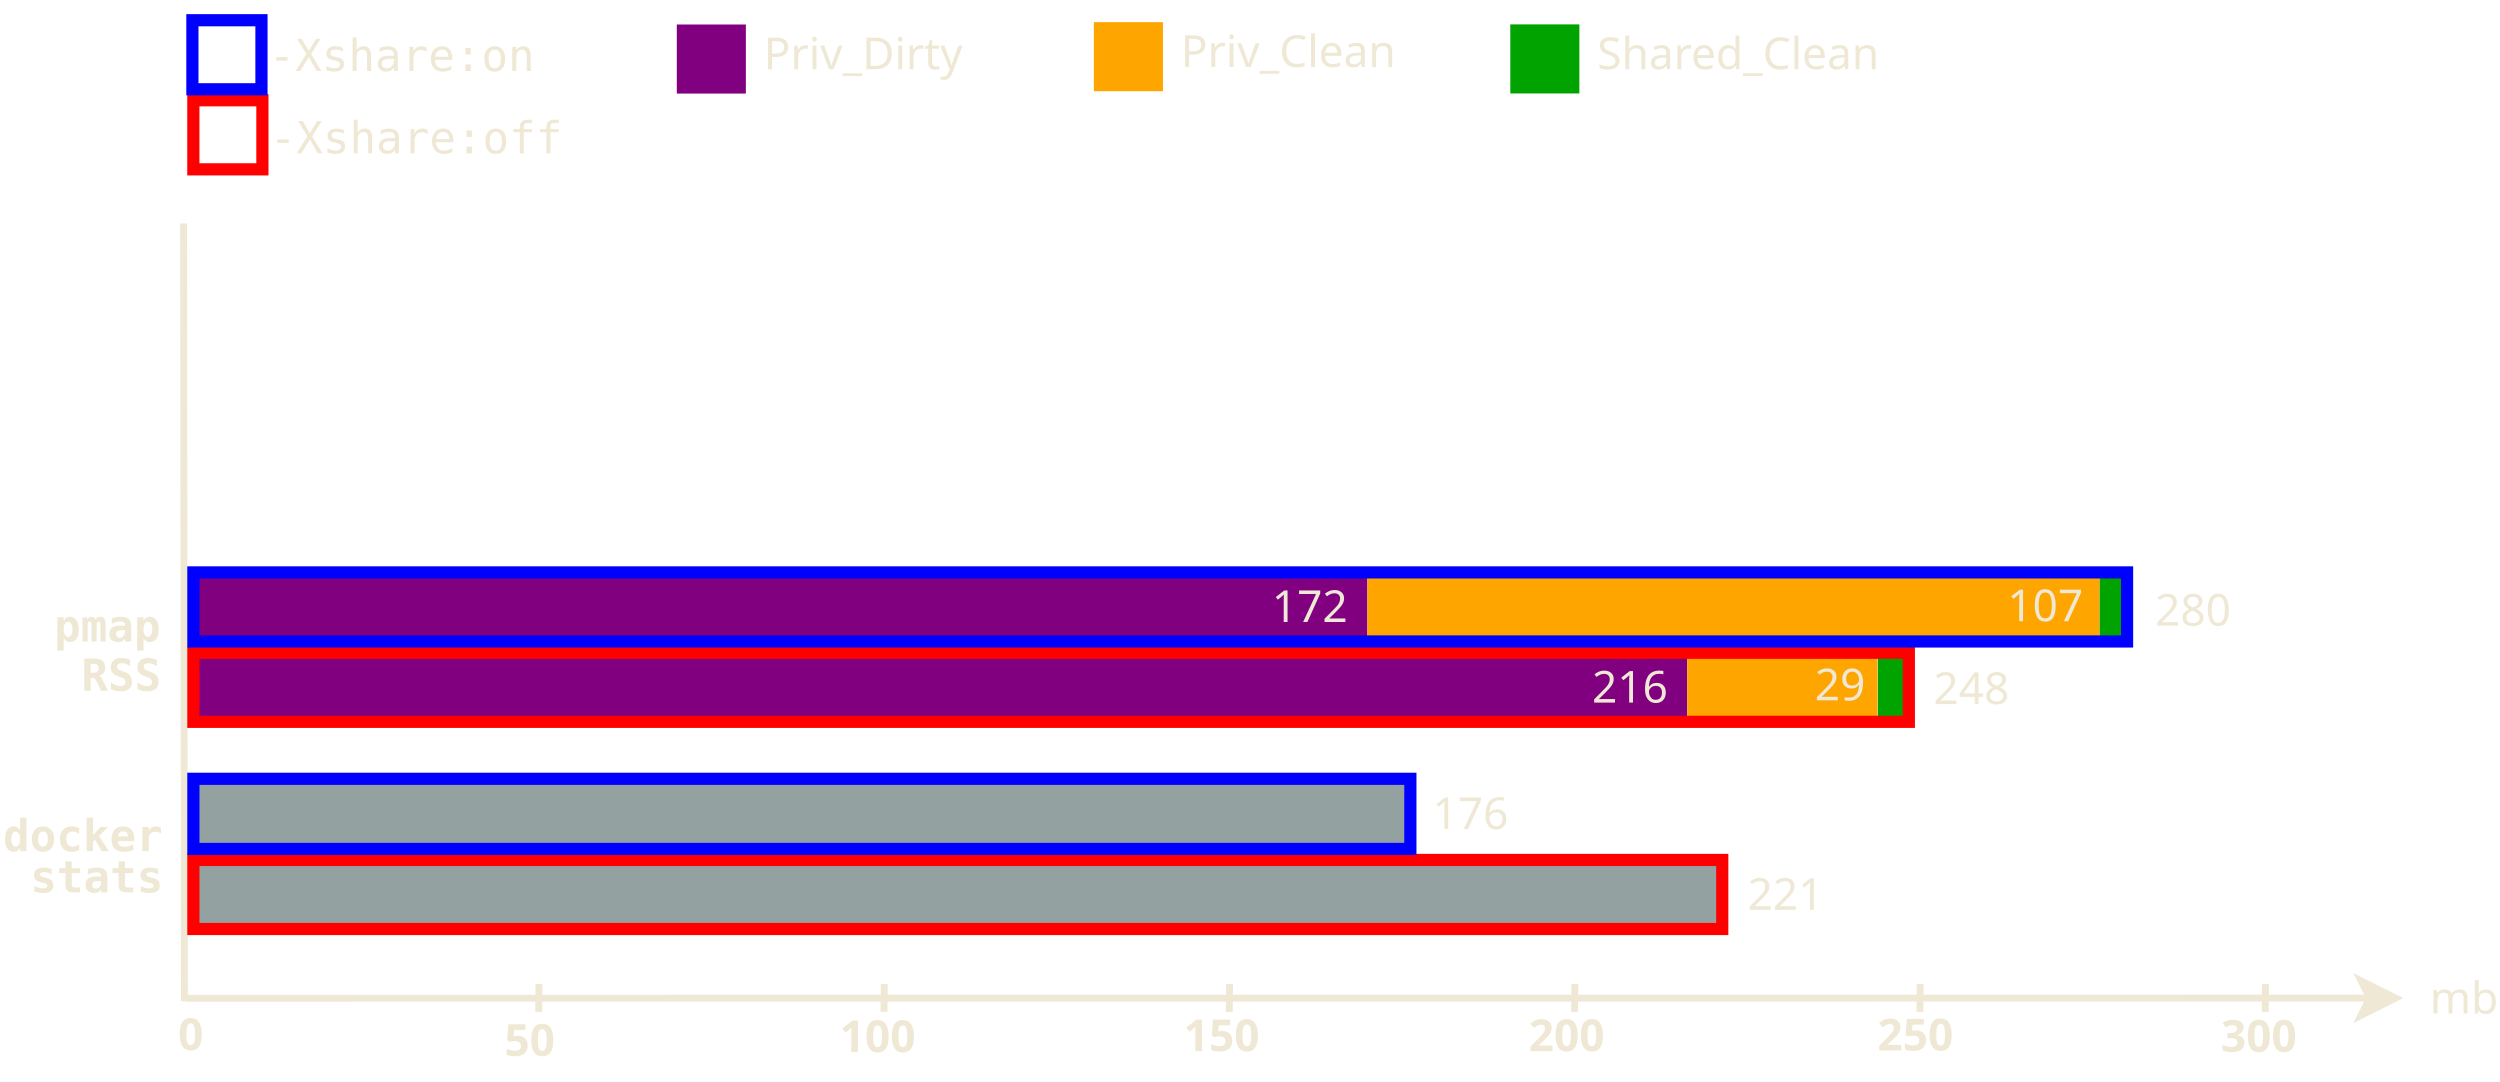
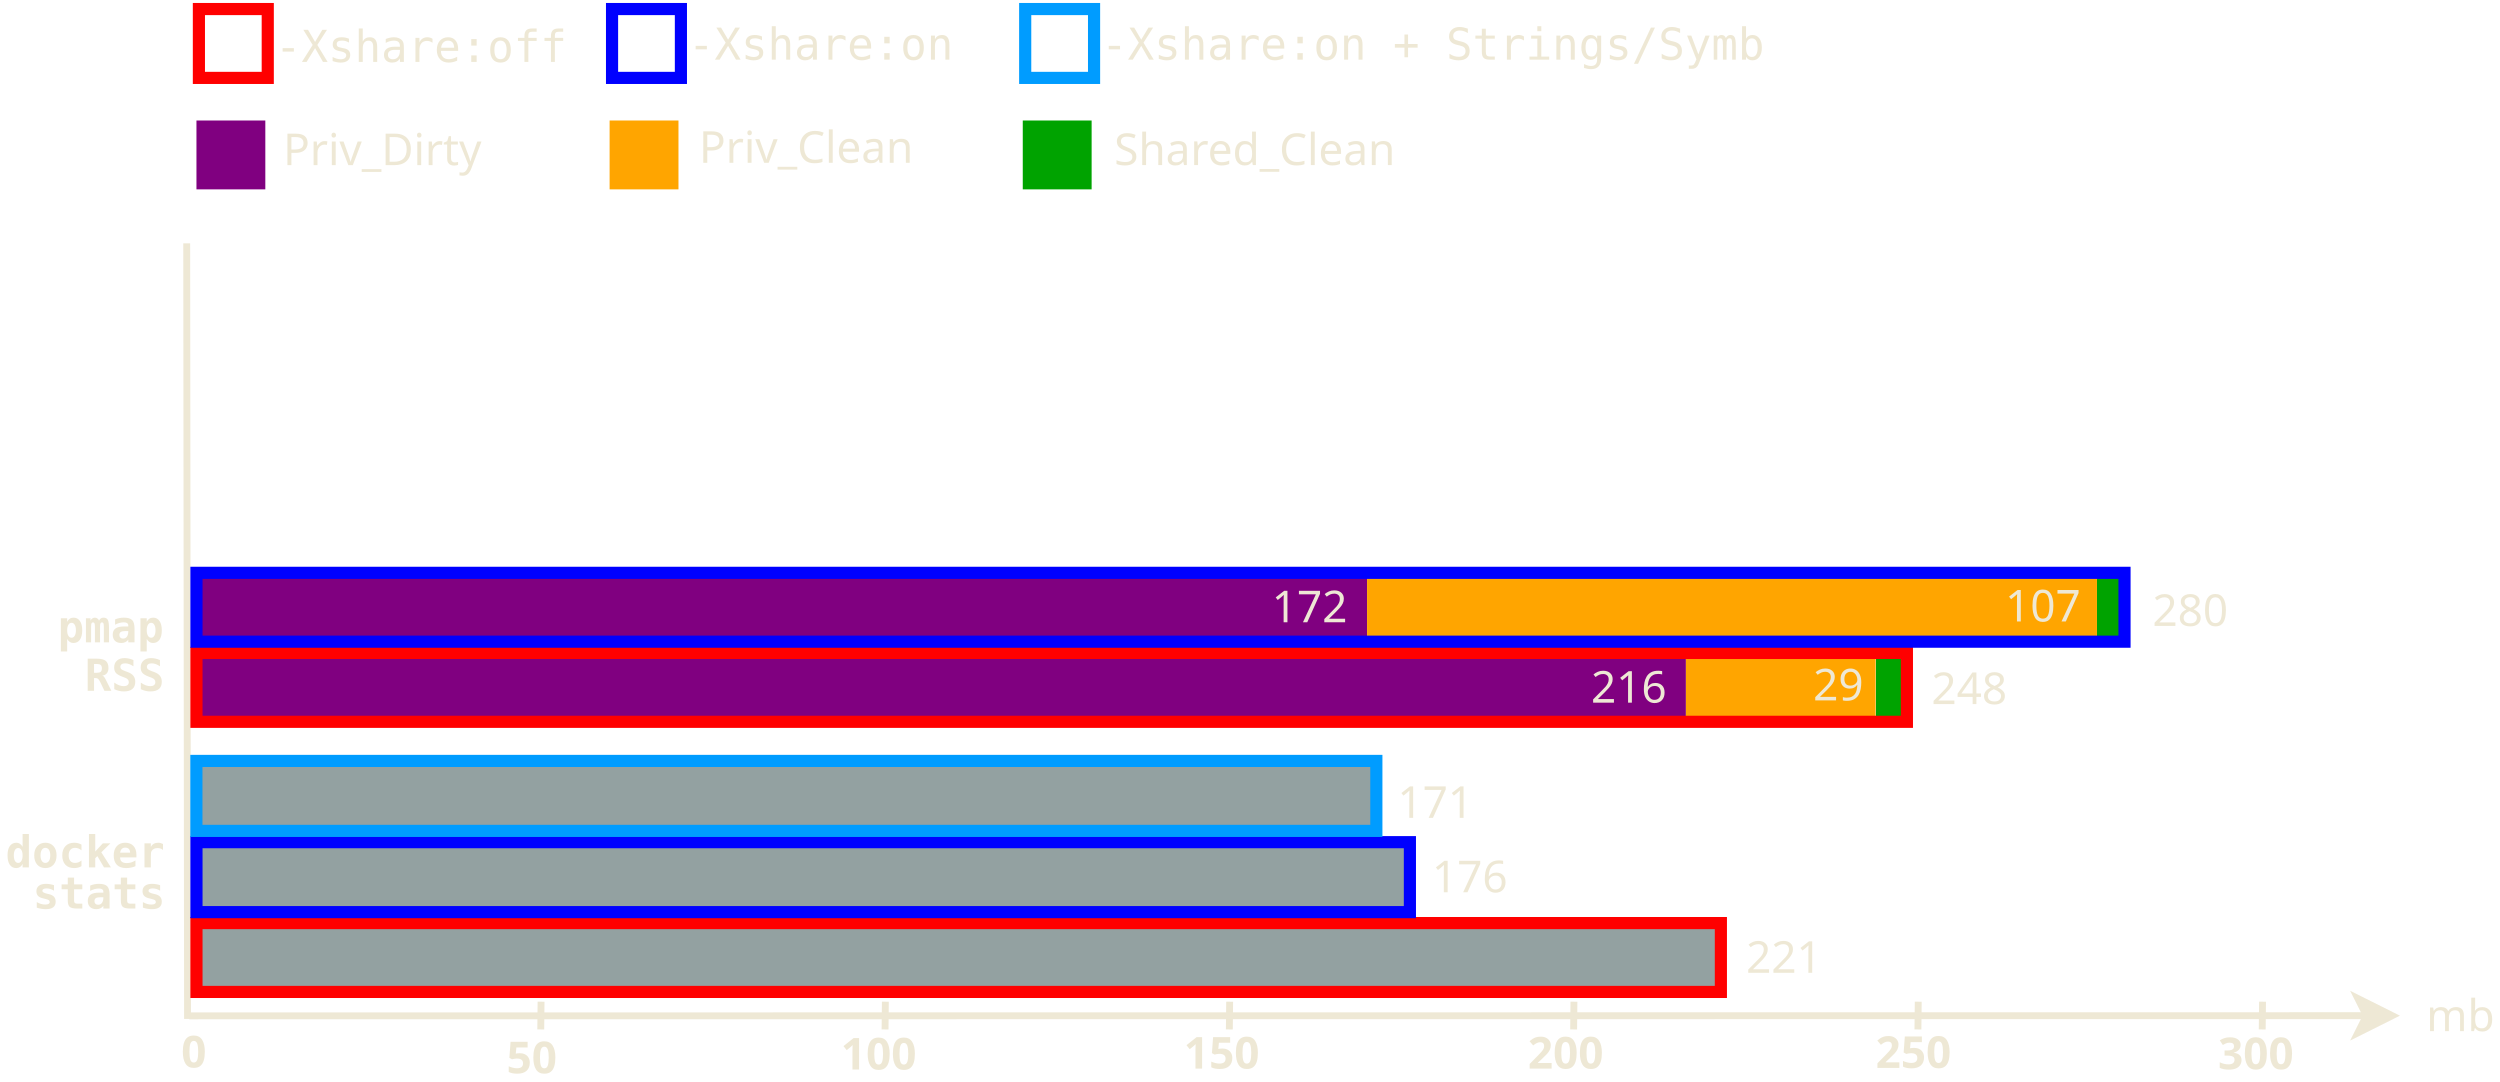
- <svg xmlns="http://www.w3.org/2000/svg" width="37cm" height="16cm" viewBox="-56 195 724 305">
+ <svg xmlns="http://www.w3.org/2000/svg" width="37cm" height="16cm" viewBox="-56 185 724 314">
  <g>
    <line style="fill: none; fill-opacity:0; stroke-width: 2; stroke: #eee8d5" x1="-2.088" y1="480.056" x2="630.264" y2="480.001" />
    <polygon style="fill: #eee8d5" points="637.764,480 627.764,485.001 630.264,480.001 627.763,475.001 " />
    <polygon style="fill: none; fill-opacity:0; stroke-width: 2; stroke: #eee8d5" points="637.764,480 627.764,485.001 630.264,480.001 627.763,475.001 " />
  </g>
  <line style="fill: none; fill-opacity:0; stroke-width: 2; stroke: #eee8d5" x1="-2.594" y1="480.941" x2="-2.834" y2="255.67" />
  <line style="fill: none; fill-opacity:0; stroke-width: 2; stroke: #eee8d5" x1="100" y1="484" x2="100.089" y2="475.94" />
  <line style="fill: none; fill-opacity:0; stroke-width: 2; stroke: #eee8d5" x1="200" y1="484" x2="200.09" y2="475.942" />
  <line style="fill: none; fill-opacity:0; stroke-width: 2; stroke: #eee8d5" x1="400" y1="484" x2="400.09" y2="475.942" />
  <line style="fill: none; fill-opacity:0; stroke-width: 2; stroke: #eee8d5" x1="500" y1="484" x2="500.09" y2="475.942" />
  <line style="fill: none; fill-opacity:0; stroke-width: 2; stroke: #eee8d5" x1="600" y1="484" x2="600.09" y2="475.942" />
-   <g>
-     <rect style="fill: #93a1a1" x="0" y="440" width="442.766" height="20" />
-     <rect style="fill: none; fill-opacity:0; stroke-width: 3.528; stroke: #ff0000" x="0" y="440" width="442.766" height="20" />
-   </g>
-   <g>
-     <rect style="fill: #93a1a1" x="0" y="416.5" width="352.442" height="20.319" />
-     <rect style="fill: none; fill-opacity:0; stroke-width: 3.528; stroke: #0000ff" x="0" y="416.5" width="352.442" height="20.319" />
-   </g>
-   <text font-size="12.8" style="fill: #eee8d5;text-anchor:start;font-family:sans-serif;font-style:normal;font-weight:normal" x="450.102" y="454.439">
-     <tspan x="450.102" y="454.439">221</tspan>
-   </text>
-   <text font-size="12.8" style="fill: #eee8d5;text-anchor:start;font-family:sans-serif;font-style:normal;font-weight:normal" x="358.861" y="431.056">
-     <tspan x="358.861" y="431.056">176</tspan>
-   </text>
  <text font-size="12.8" style="fill: #eee8d5;text-anchor:start;font-family:sans-serif;font-style:normal;font-weight:700" x="90.074" y="496.729">
    <tspan x="90.074" y="496.729">50</tspan>
  </text>
  <text font-size="12.8" style="fill: #eee8d5;text-anchor:start;font-family:sans-serif;font-style:normal;font-weight:700" x="187.175" y="495.638">
    <tspan x="187.175" y="495.638">100</tspan>
  </text>
  <text font-size="12.8" style="fill: #000000;text-anchor:start;font-family:sans-serif;font-style:normal;font-weight:normal" x="300" y="500">
    <tspan x="300" y="500" />
  </text>
  <line style="fill: none; fill-opacity:0; stroke-width: 2; stroke: #eee8d5" x1="300" y1="484" x2="300.09" y2="475.942" />
  <text font-size="12.8" style="fill: #eee8d5;text-anchor:start;font-family:sans-serif;font-style:normal;font-weight:700" x="286.803" y="495.368">
    <tspan x="286.803" y="495.368">150</tspan>
  </text>
  <text font-size="12.8" style="fill: #eee8d5;text-anchor:start;font-family:sans-serif;font-style:normal;font-weight:700" x="386.716" y="495.368">
    <tspan x="386.716" y="495.368">200</tspan>
  </text>
  <text font-size="12.8" style="fill: #eee8d5;text-anchor:start;font-family:sans-serif;font-style:normal;font-weight:700" x="487.72" y="495.18">
    <tspan x="487.72" y="495.18">250</tspan>
  </text>
  <text font-size="12.8" style="fill: #eee8d5;text-anchor:start;font-family:sans-serif;font-style:normal;font-weight:700" x="587.175" y="495.551">
    <tspan x="587.175" y="495.551">300</tspan>
  </text>
  <text font-size="12.8" style="fill: #eee8d5;text-anchor:start;font-family:sans-serif;font-style:normal;font-weight:normal" x="647.651" y="484.488">
    <tspan x="647.651" y="484.488">mb</tspan>
  </text>
-   <text font-size="12.8" style="fill: #eee8d5;text-anchor:end;font-family:monospace;font-style:normal;font-weight:700" x="-8.877" y="437.452">
-     <tspan x="-8.877" y="437.452">docker</tspan>
-   </text>
-   <text font-size="12.8" style="fill: #eee8d5;text-anchor:end;font-family:monospace;font-style:normal;font-weight:700" x="-8.713" y="449.389">
-     <tspan x="-8.713" y="449.389">stats</tspan>
-   </text>
  <text font-size="12.8" style="fill: #eee8d5;text-anchor:start;font-family:sans-serif;font-style:normal;font-weight:700" x="-4.415" y="495.05">
    <tspan x="-4.415" y="495.05">0</tspan>
  </text>
-   <rect style="fill: none; fill-opacity:0; stroke-width: 3.528; stroke: #ff0000" x="-0.008" y="220" width="20" height="20" />
-   <rect style="fill: none; fill-opacity:0; stroke-width: 3.528; stroke: #0000ff" x="-0.281" y="196.818" width="20" height="20" />
-   <text font-size="12.8" style="fill: #000000;text-anchor:start;font-family:monospace;font-style:normal;font-weight:normal" x="28.771" y="231.204">
-     <tspan x="28.771" y="231.204" />
-   </text>
-   <text font-size="12.8" style="fill: #eee8d5;text-anchor:start;font-family:monospace;font-style:normal;font-weight:normal" x="22.093" y="235.362">
-     <tspan x="22.093" y="235.362">-Xshare:off</tspan>
-   </text>
-   <text font-size="12.8" style="fill: #eee8d5;text-anchor:start;font-family:monospace;font-style:normal;font-weight:normal" x="21.777" y="211.526">
-     <tspan x="21.777" y="211.526">-Xshare:on</tspan>
+   <g>
+     <rect style="fill: #93a1a1" x="0" y="453.108" width="442.766" height="20" />
+     <rect style="fill: none; fill-opacity:0; stroke-width: 3.528; stroke: #ff0000" x="0" y="453.108" width="442.766" height="20" />
+   </g>
+   <text font-size="12.8" style="fill: #eee8d5;text-anchor:start;font-family:sans-serif;font-style:normal;font-weight:normal" x="450.102" y="467.547">
+     <tspan x="450.102" y="467.547">221</tspan>
  </text>
  <g>
-     <rect style="fill: #800080" x="0" y="356.729" width="340" height="20" />
-     <rect style="fill: none; fill-opacity:0; stroke-width: 8.29377e-39; stroke: #000000" x="0" y="356.729" width="340" height="20" />
+     <rect style="fill: none; fill-opacity:0; stroke-width: 3.528; stroke: #ff0000" x="0.707" y="187.627" width="20" height="20" />
+     <rect style="fill: none; fill-opacity:0; stroke-width: 3.528; stroke: #0000ff" x="120.707" y="187.627" width="20" height="20" />
+     <text font-size="12.8" style="fill: #000000;text-anchor:start;font-family:monospace;font-style:normal;font-weight:normal" x="29.487" y="198.83">
+       <tspan x="29.487" y="198.83" />
+     </text>
+     <text font-size="12.8" style="fill: #eee8d5;text-anchor:start;font-family:monospace;font-style:normal;font-weight:normal" x="22.808" y="202.989">
+       <tspan x="22.808" y="202.989">-Xshare:off</tspan>
+     </text>
+     <text font-size="12.8" style="fill: #eee8d5;text-anchor:start;font-family:monospace;font-style:normal;font-weight:normal" x="142.765" y="202.334">
+       <tspan x="142.765" y="202.334">-Xshare:on</tspan>
+     </text>
+     <rect style="fill: none; fill-opacity:0; stroke-width: 3.528; stroke: #009cff" x="240.707" y="187.627" width="20" height="20" />
+     <text font-size="12.8" style="fill: #eee8d5;text-anchor:start;font-family:monospace;font-style:normal;font-weight:normal" x="262.765" y="202.334">
+       <tspan x="262.765" y="202.334">-Xshare:on + Strings/Symb</tspan>
+     </text>
  </g>
  <g>
-     <rect style="fill: #800080" x="0" y="380" width="432.607" height="20" />
-     <rect style="fill: none; fill-opacity:0; stroke-width: 8.29377e-39; stroke: #ff0000" x="0" y="380" width="432.607" height="20" />
+     <g>
+       <rect style="fill: #93a1a1" x="0" y="429.608" width="352.442" height="20.319" />
+       <rect style="fill: none; fill-opacity:0; stroke-width: 3.528; stroke: #0000ff" x="0" y="429.608" width="352.442" height="20.319" />
+     </g>
+     <text font-size="12.8" style="fill: #eee8d5;text-anchor:start;font-family:sans-serif;font-style:normal;font-weight:normal" x="358.861" y="444.163">
+       <tspan x="358.861" y="444.163">176</tspan>
+     </text>
  </g>
  <g>
-     <rect style="fill: #00a300" x="487.809" y="379.352" width="8" height="20" />
-     <rect style="fill: none; fill-opacity:0; stroke-width: 8.29377e-39; stroke: #00a300" x="487.809" y="379.352" width="8" height="20" />
+     <rect style="fill: #93a1a1" x="-0.022" y="406.011" width="342.721" height="20.319" />
+     <rect style="fill: none; fill-opacity:0; stroke-width: 3.528; stroke: #009cff" x="-0.022" y="406.011" width="342.721" height="20.319" />
+   </g>
+   <text font-size="12.8" style="fill: #eee8d5;text-anchor:start;font-family:sans-serif;font-style:normal;font-weight:normal" x="348.837" y="422.555">
+     <tspan x="348.837" y="422.555">171</tspan>
+   </text>
+   <g>
+     <text font-size="12.8" style="fill: #eee8d5;text-anchor:end;font-family:monospace;font-style:normal;font-weight:700" x="-9.201" y="436.944">
+       <tspan x="-9.201" y="436.944">docker</tspan>
+     </text>
+     <text font-size="12.8" style="fill: #eee8d5;text-anchor:end;font-family:monospace;font-style:normal;font-weight:700" x="-9.037" y="448.881">
+       <tspan x="-9.037" y="448.881">stats</tspan>
+     </text>
  </g>
  <g>
-     <rect style="fill: #00a300" x="552" y="356.729" width="8" height="20" />
-     <rect style="fill: none; fill-opacity:0; stroke-width: 8.29377e-39; stroke: #000000" x="552" y="356.729" width="8" height="20" />
+     <rect style="fill: #800080" x="0" y="220" width="20" height="20" />
+     <rect style="fill: none; fill-opacity:0; stroke-width: 8.29377e-39; stroke: #000000" x="0" y="220" width="20" height="20" />
  </g>
-   <g>
-     <rect style="fill: #ffa500" x="432.607" y="380" width="55.114" height="20" />
-     <rect style="fill: none; fill-opacity:0; stroke-width: 8.29377e-39; stroke: #ff0000" x="432.607" y="380" width="55.114" height="20" />
-   </g>
-   <g>
-     <rect style="fill: #ffa500" x="340" y="356.729" width="212" height="20" />
-     <rect style="fill: none; fill-opacity:0; stroke-width: 8.29377e-39; stroke: #000000" x="340" y="356.729" width="212" height="20" />
-   </g>
-   <text font-size="12.8" style="fill: #000000;text-anchor:start;font-family:sans-serif;font-style:normal;font-weight:normal" x="580" y="380">
-     <tspan x="580" y="380" />
-   </text>
-   <text font-size="12.8" style="fill: #eee8d5;text-anchor:start;font-family:sans-serif;font-style:normal;font-weight:normal" x="568.122" y="372.158">
-     <tspan x="568.122" y="372.158">280</tspan>
-   </text>
-   <text font-size="12.8" style="fill: #eee8d5;text-anchor:start;font-family:sans-serif;font-style:normal;font-weight:normal" x="312.33" y="371.09">
-     <tspan x="312.33" y="371.09">172</tspan>
-   </text>
-   <text font-size="12.8" style="fill: #eee8d5;text-anchor:start;font-family:sans-serif;font-style:normal;font-weight:normal" x="525.328" y="370.861">
-     <tspan x="525.328" y="370.861">107</tspan>
-   </text>
-   <text font-size="12.8" style="fill: #eee8d5;text-anchor:start;font-family:sans-serif;font-style:normal;font-weight:normal" x="503.93" y="394.852">
-     <tspan x="503.93" y="394.852">248</tspan>
-   </text>
-   <text font-size="12.8" style="fill: #eee8d5;text-anchor:start;font-family:sans-serif;font-style:normal;font-weight:normal" x="405.05" y="394.432">
-     <tspan x="405.05" y="394.432">216</tspan>
-   </text>
-   <text font-size="12.8" style="fill: #eee8d5;text-anchor:start;font-family:sans-serif;font-style:normal;font-weight:normal" x="469.566" y="393.784">
-     <tspan x="469.566" y="393.784">29</tspan>
-   </text>
-   <text font-size="12.8" style="fill: #eee8d5;text-anchor:end;font-family:monospace;font-style:normal;font-weight:700" x="-9.5" y="376.737">
-     <tspan x="-9.5" y="376.737">pmap</tspan>
-   </text>
-   <text font-size="12.8" style="fill: #eee8d5;text-anchor:end;font-family:monospace;font-style:normal;font-weight:700" x="-9.303" y="390.993">
-     <tspan x="-9.303" y="390.993">RSS</tspan>
+   <text font-size="12.8" style="fill: #eee8d5;text-anchor:start;font-family:sans-serif;font-style:normal;font-weight:normal" x="25.187" y="232.968">
+     <tspan x="25.187" y="232.968">Priv_Dirty</tspan>
  </text>
  <g>
-     <rect style="fill: #800080" x="140" y="198.055" width="20" height="20" />
-     <rect style="fill: none; fill-opacity:0; stroke-width: 8.29377e-39; stroke: #000000" x="140" y="198.055" width="20" height="20" />
+     <rect style="fill: #ffa500" x="120" y="220" width="20" height="20" />
+     <rect style="fill: none; fill-opacity:0; stroke-width: 8.29377e-39; stroke: #000000" x="120" y="220" width="20" height="20" />
  </g>
-   <text font-size="12.8" style="fill: #eee8d5;text-anchor:start;font-family:sans-serif;font-style:normal;font-weight:normal" x="165.187" y="211.022">
-     <tspan x="165.187" y="211.022">Priv_Dirty</tspan>
+   <text font-size="12.8" style="fill: #eee8d5;text-anchor:start;font-family:sans-serif;font-style:normal;font-weight:normal" x="145.972" y="232.288">
+     <tspan x="145.972" y="232.288">Priv_Clean</tspan>
  </text>
  <g>
-     <rect style="fill: #ffa500" x="260.785" y="197.375" width="20" height="20" />
-     <rect style="fill: none; fill-opacity:0; stroke-width: 8.29377e-39; stroke: #000000" x="260.785" y="197.375" width="20" height="20" />
+     <rect style="fill: #00a300" x="240" y="220" width="20" height="20" />
+     <rect style="fill: none; fill-opacity:0; stroke-width: 8.29377e-39; stroke: #000000" x="240" y="220" width="20" height="20" />
  </g>
-   <text font-size="12.8" style="fill: #eee8d5;text-anchor:start;font-family:sans-serif;font-style:normal;font-weight:normal" x="285.972" y="210.343">
-     <tspan x="285.972" y="210.343">Priv_Clean</tspan>
+   <text font-size="12.8" style="fill: #eee8d5;text-anchor:start;font-family:sans-serif;font-style:normal;font-weight:normal" x="266.571" y="232.936">
+     <tspan x="266.571" y="232.936">Shared_Clean</tspan>
  </text>
  <g>
-     <rect style="fill: #00a300" x="381.384" y="198.023" width="20" height="20" />
-     <rect style="fill: none; fill-opacity:0; stroke-width: 8.29377e-39; stroke: #000000" x="381.384" y="198.023" width="20" height="20" />
+     <g>
+       <rect style="fill: #800080" x="0" y="351.378" width="340" height="20" />
+       <rect style="fill: none; fill-opacity:0; stroke-width: 8.29377e-39; stroke: #000000" x="0" y="351.378" width="340" height="20" />
+     </g>
+     <g>
+       <rect style="fill: #800080" x="0" y="374.649" width="432.607" height="20" />
+       <rect style="fill: none; fill-opacity:0; stroke-width: 8.29377e-39; stroke: #ff0000" x="0" y="374.649" width="432.607" height="20" />
+     </g>
+     <g>
+       <rect style="fill: #00a300" x="487.809" y="374.001" width="8" height="20" />
+       <rect style="fill: none; fill-opacity:0; stroke-width: 8.29377e-39; stroke: #00a300" x="487.809" y="374.001" width="8" height="20" />
+     </g>
+     <g>
+       <rect style="fill: #00a300" x="552" y="351.378" width="8" height="20" />
+       <rect style="fill: none; fill-opacity:0; stroke-width: 8.29377e-39; stroke: #000000" x="552" y="351.378" width="8" height="20" />
+     </g>
+     <g>
+       <rect style="fill: #ffa500" x="432.607" y="374.649" width="55.114" height="20" />
+       <rect style="fill: none; fill-opacity:0; stroke-width: 8.29377e-39; stroke: #ff0000" x="432.607" y="374.649" width="55.114" height="20" />
+     </g>
+     <g>
+       <rect style="fill: #ffa500" x="340" y="351.378" width="212" height="20" />
+       <rect style="fill: none; fill-opacity:0; stroke-width: 8.29377e-39; stroke: #000000" x="340" y="351.378" width="212" height="20" />
+     </g>
+     <text font-size="12.8" style="fill: #000000;text-anchor:start;font-family:sans-serif;font-style:normal;font-weight:normal" x="580" y="374.649">
+       <tspan x="580" y="374.649" />
+     </text>
+     <text font-size="12.8" style="fill: #eee8d5;text-anchor:start;font-family:sans-serif;font-style:normal;font-weight:normal" x="568.122" y="366.807">
+       <tspan x="568.122" y="366.807">280</tspan>
+     </text>
+     <text font-size="12.8" style="fill: #eee8d5;text-anchor:start;font-family:sans-serif;font-style:normal;font-weight:normal" x="312.33" y="365.739">
+       <tspan x="312.33" y="365.739">172</tspan>
+     </text>
+     <text font-size="12.8" style="fill: #eee8d5;text-anchor:start;font-family:sans-serif;font-style:normal;font-weight:normal" x="525.328" y="365.51">
+       <tspan x="525.328" y="365.51">107</tspan>
+     </text>
+     <text font-size="12.8" style="fill: #eee8d5;text-anchor:start;font-family:sans-serif;font-style:normal;font-weight:normal" x="503.93" y="389.501">
+       <tspan x="503.93" y="389.501">248</tspan>
+     </text>
+     <text font-size="12.8" style="fill: #eee8d5;text-anchor:start;font-family:sans-serif;font-style:normal;font-weight:normal" x="405.05" y="389.081">
+       <tspan x="405.05" y="389.081">216</tspan>
+     </text>
+     <text font-size="12.8" style="fill: #eee8d5;text-anchor:start;font-family:sans-serif;font-style:normal;font-weight:normal" x="469.566" y="388.433">
+       <tspan x="469.566" y="388.433">29</tspan>
+     </text>
+     <text font-size="12.8" style="fill: #eee8d5;text-anchor:end;font-family:monospace;font-style:normal;font-weight:700" x="-9.5" y="371.573">
+       <tspan x="-9.5" y="371.573">pmap</tspan>
+     </text>
+     <text font-size="12.8" style="fill: #eee8d5;text-anchor:end;font-family:monospace;font-style:normal;font-weight:700" x="-9.303" y="385.642">
+       <tspan x="-9.303" y="385.642">RSS</tspan>
+     </text>
+     <rect style="fill: none; fill-opacity:0; stroke-width: 3.528; stroke: #ff0000" x="0" y="374.649" width="496.798" height="20" />
+     <rect style="fill: none; fill-opacity:0; stroke-width: 3.528; stroke: #0000ff" x="0" y="351.378" width="560" height="20" />
  </g>
-   <text font-size="12.8" style="fill: #eee8d5;text-anchor:start;font-family:sans-serif;font-style:normal;font-weight:normal" x="406.571" y="210.991">
-     <tspan x="406.571" y="210.991">Shared_Clean</tspan>
-   </text>
-   <rect style="fill: none; fill-opacity:0; stroke-width: 3.528; stroke: #ff0000" x="0" y="380" width="496.798" height="20" />
-   <rect style="fill: none; fill-opacity:0; stroke-width: 3.528; stroke: #0000ff" x="0" y="356.729" width="560" height="20" />
</svg>
